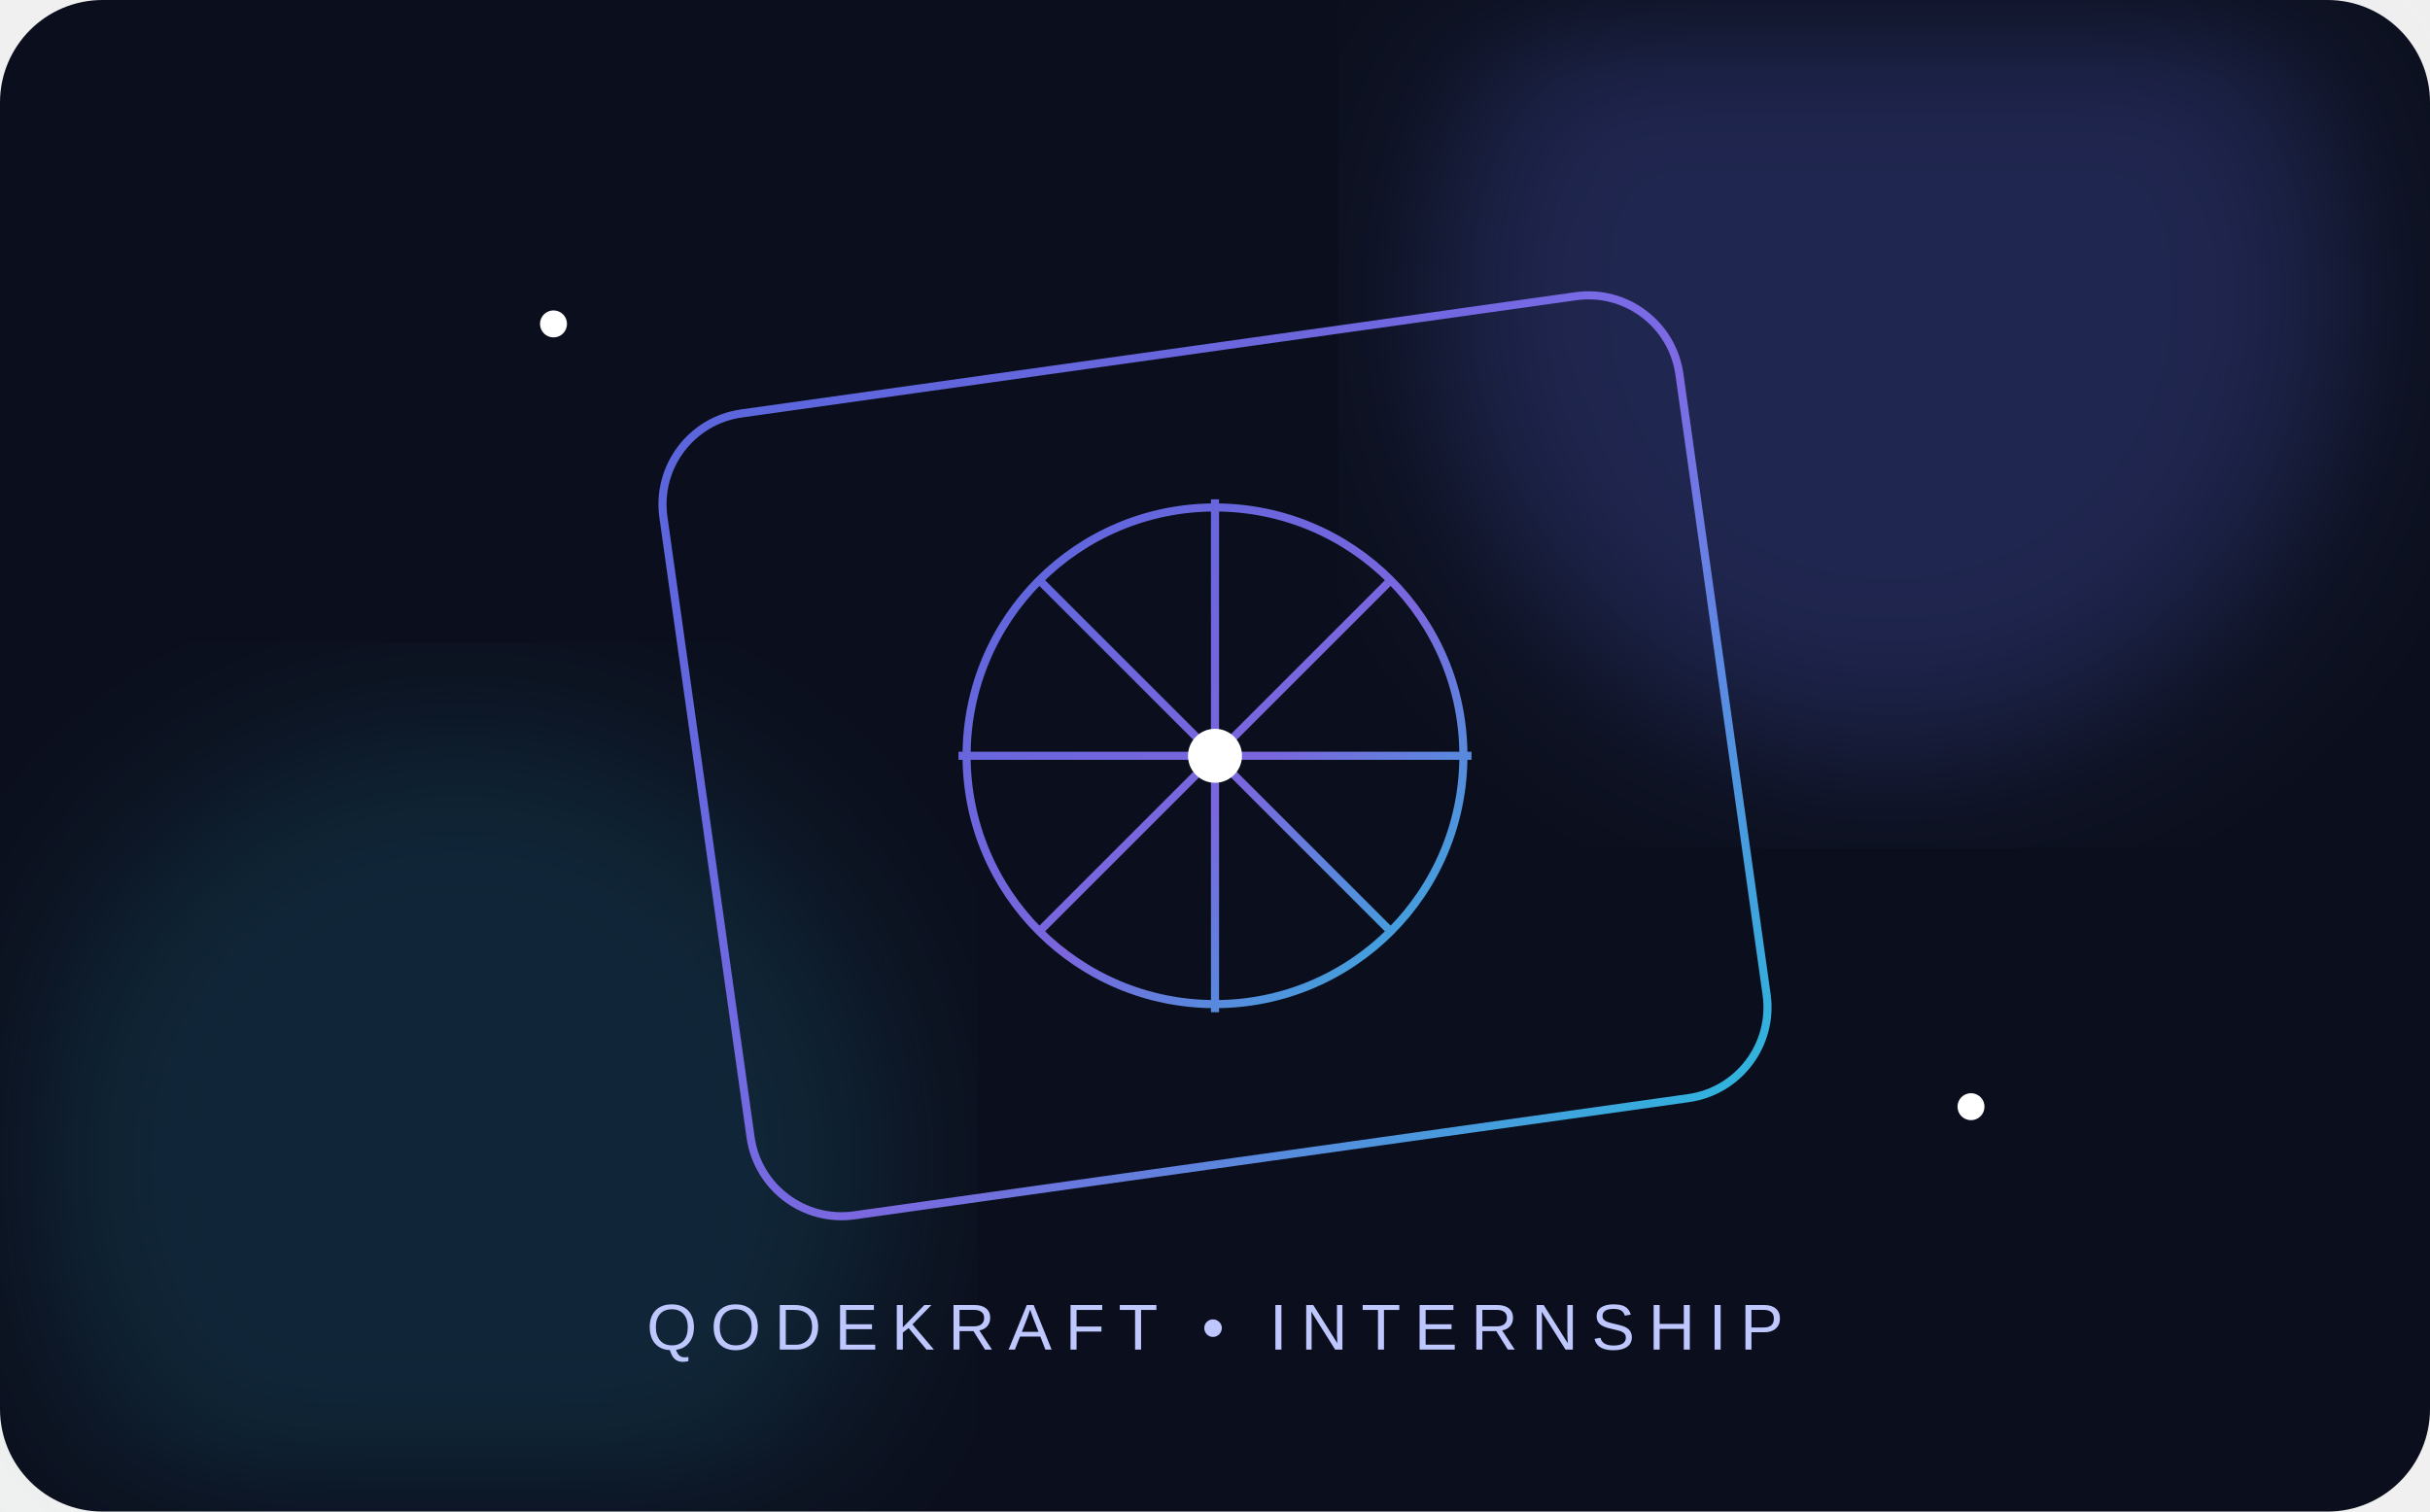
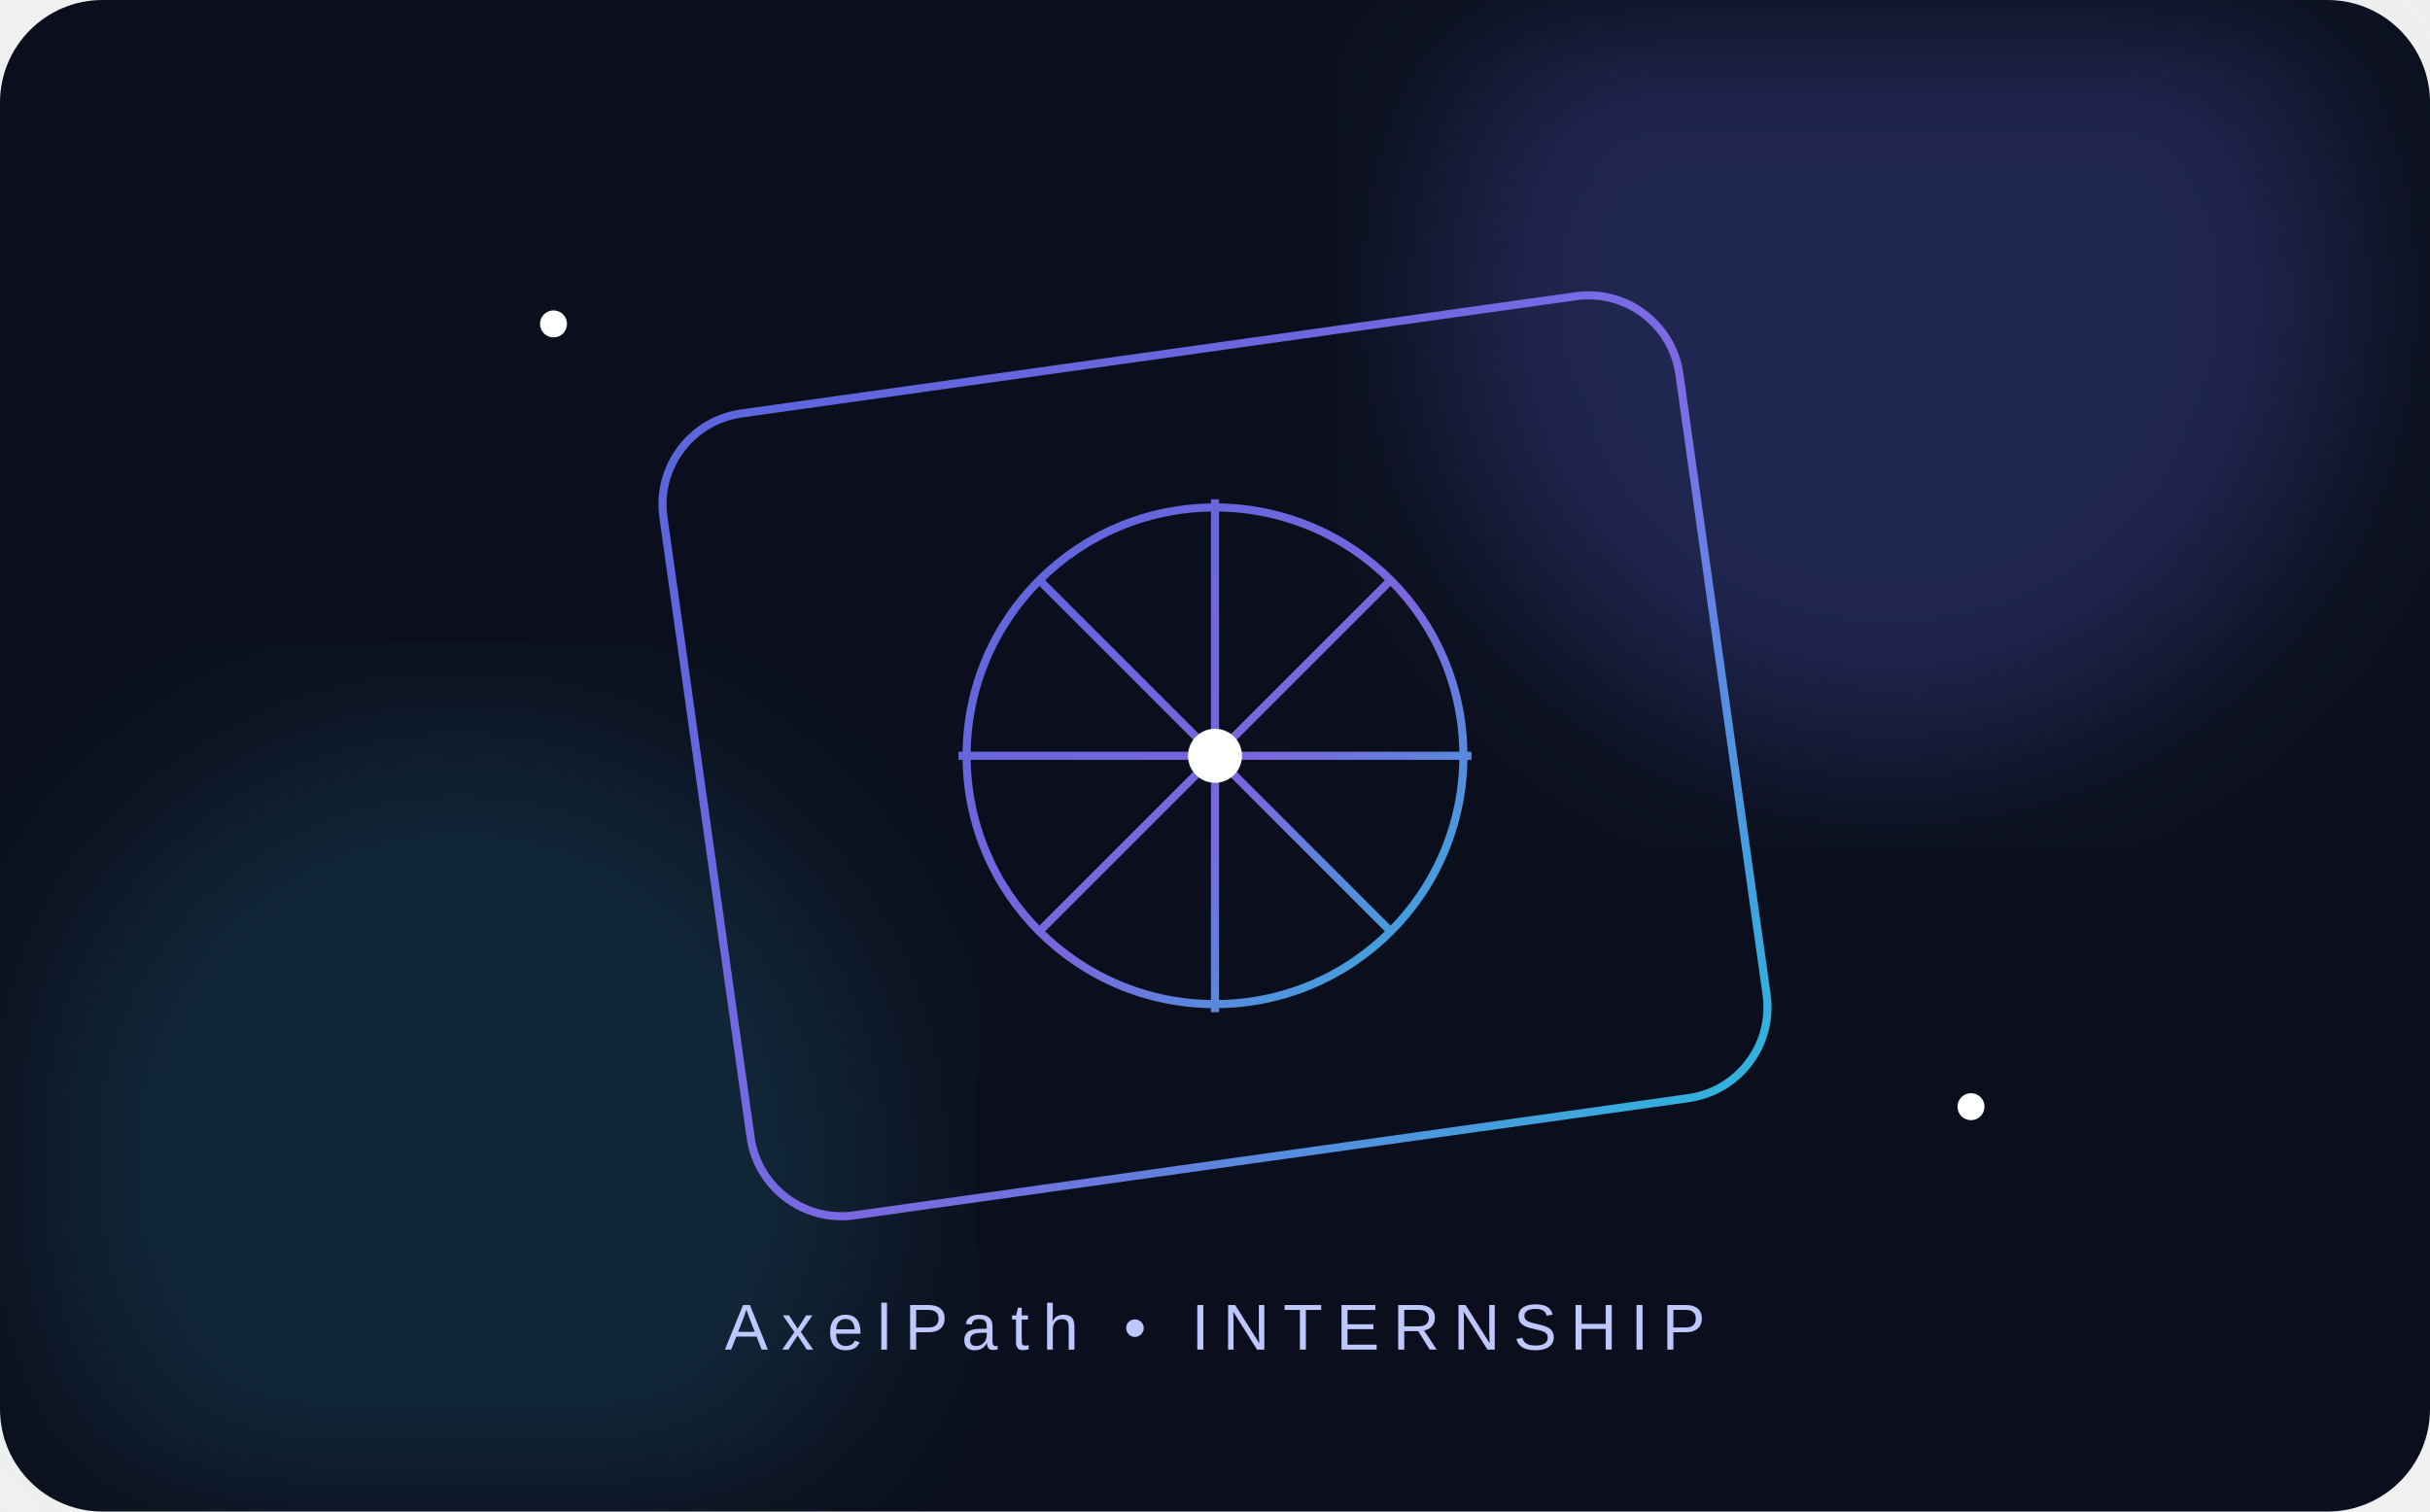
<svg xmlns="http://www.w3.org/2000/svg" viewBox="0 0 900 560">
  <defs>
    <linearGradient id="g" x1="0" y1="0" x2="1" y2="1">
      <stop stop-color="#6676ff" />
      <stop offset=".55" stop-color="#8e75ff" />
      <stop offset="1" stop-color="#31d6ff" />
    </linearGradient>
    <filter id="b">
      <feGaussianBlur stdDeviation="30" />
    </filter>
  </defs>
  <rect width="900" height="560" rx="38" fill="#0b0f1d" />
  <circle cx="700" cy="110" r="170" fill="#6676ff" opacity=".22" filter="url(#b)" />
  <circle cx="170" cy="430" r="160" fill="#31d6ff" opacity=".12" filter="url(#b)" />
  <g fill="none" stroke="url(#g)" stroke-width="3" opacity=".85">
    <rect x="260" y="130" width="380" height="300" rx="34" transform="rotate(-8 450 280)" />
    <circle cx="450" cy="280" r="92" />
    <path d="M450 185V375M355 280H545M385 215L515 345M515 215L385 345" />
  </g>
  <g fill="#fff">
    <circle cx="450" cy="280" r="10" />
    <circle cx="205" cy="120" r="5" />
    <circle cx="730" cy="410" r="5" />
  </g>
-   <text x="450" y="500" text-anchor="middle" fill="#bfc7ff" font-family="Arial" font-size="24" letter-spacing="5">QODEKRAFT • INTERNSHIP</text>
+   <text x="450" y="500" text-anchor="middle" fill="#bfc7ff" font-family="Arial" font-size="24" letter-spacing="5">AxelPath • INTERNSHIP</text>
</svg>
